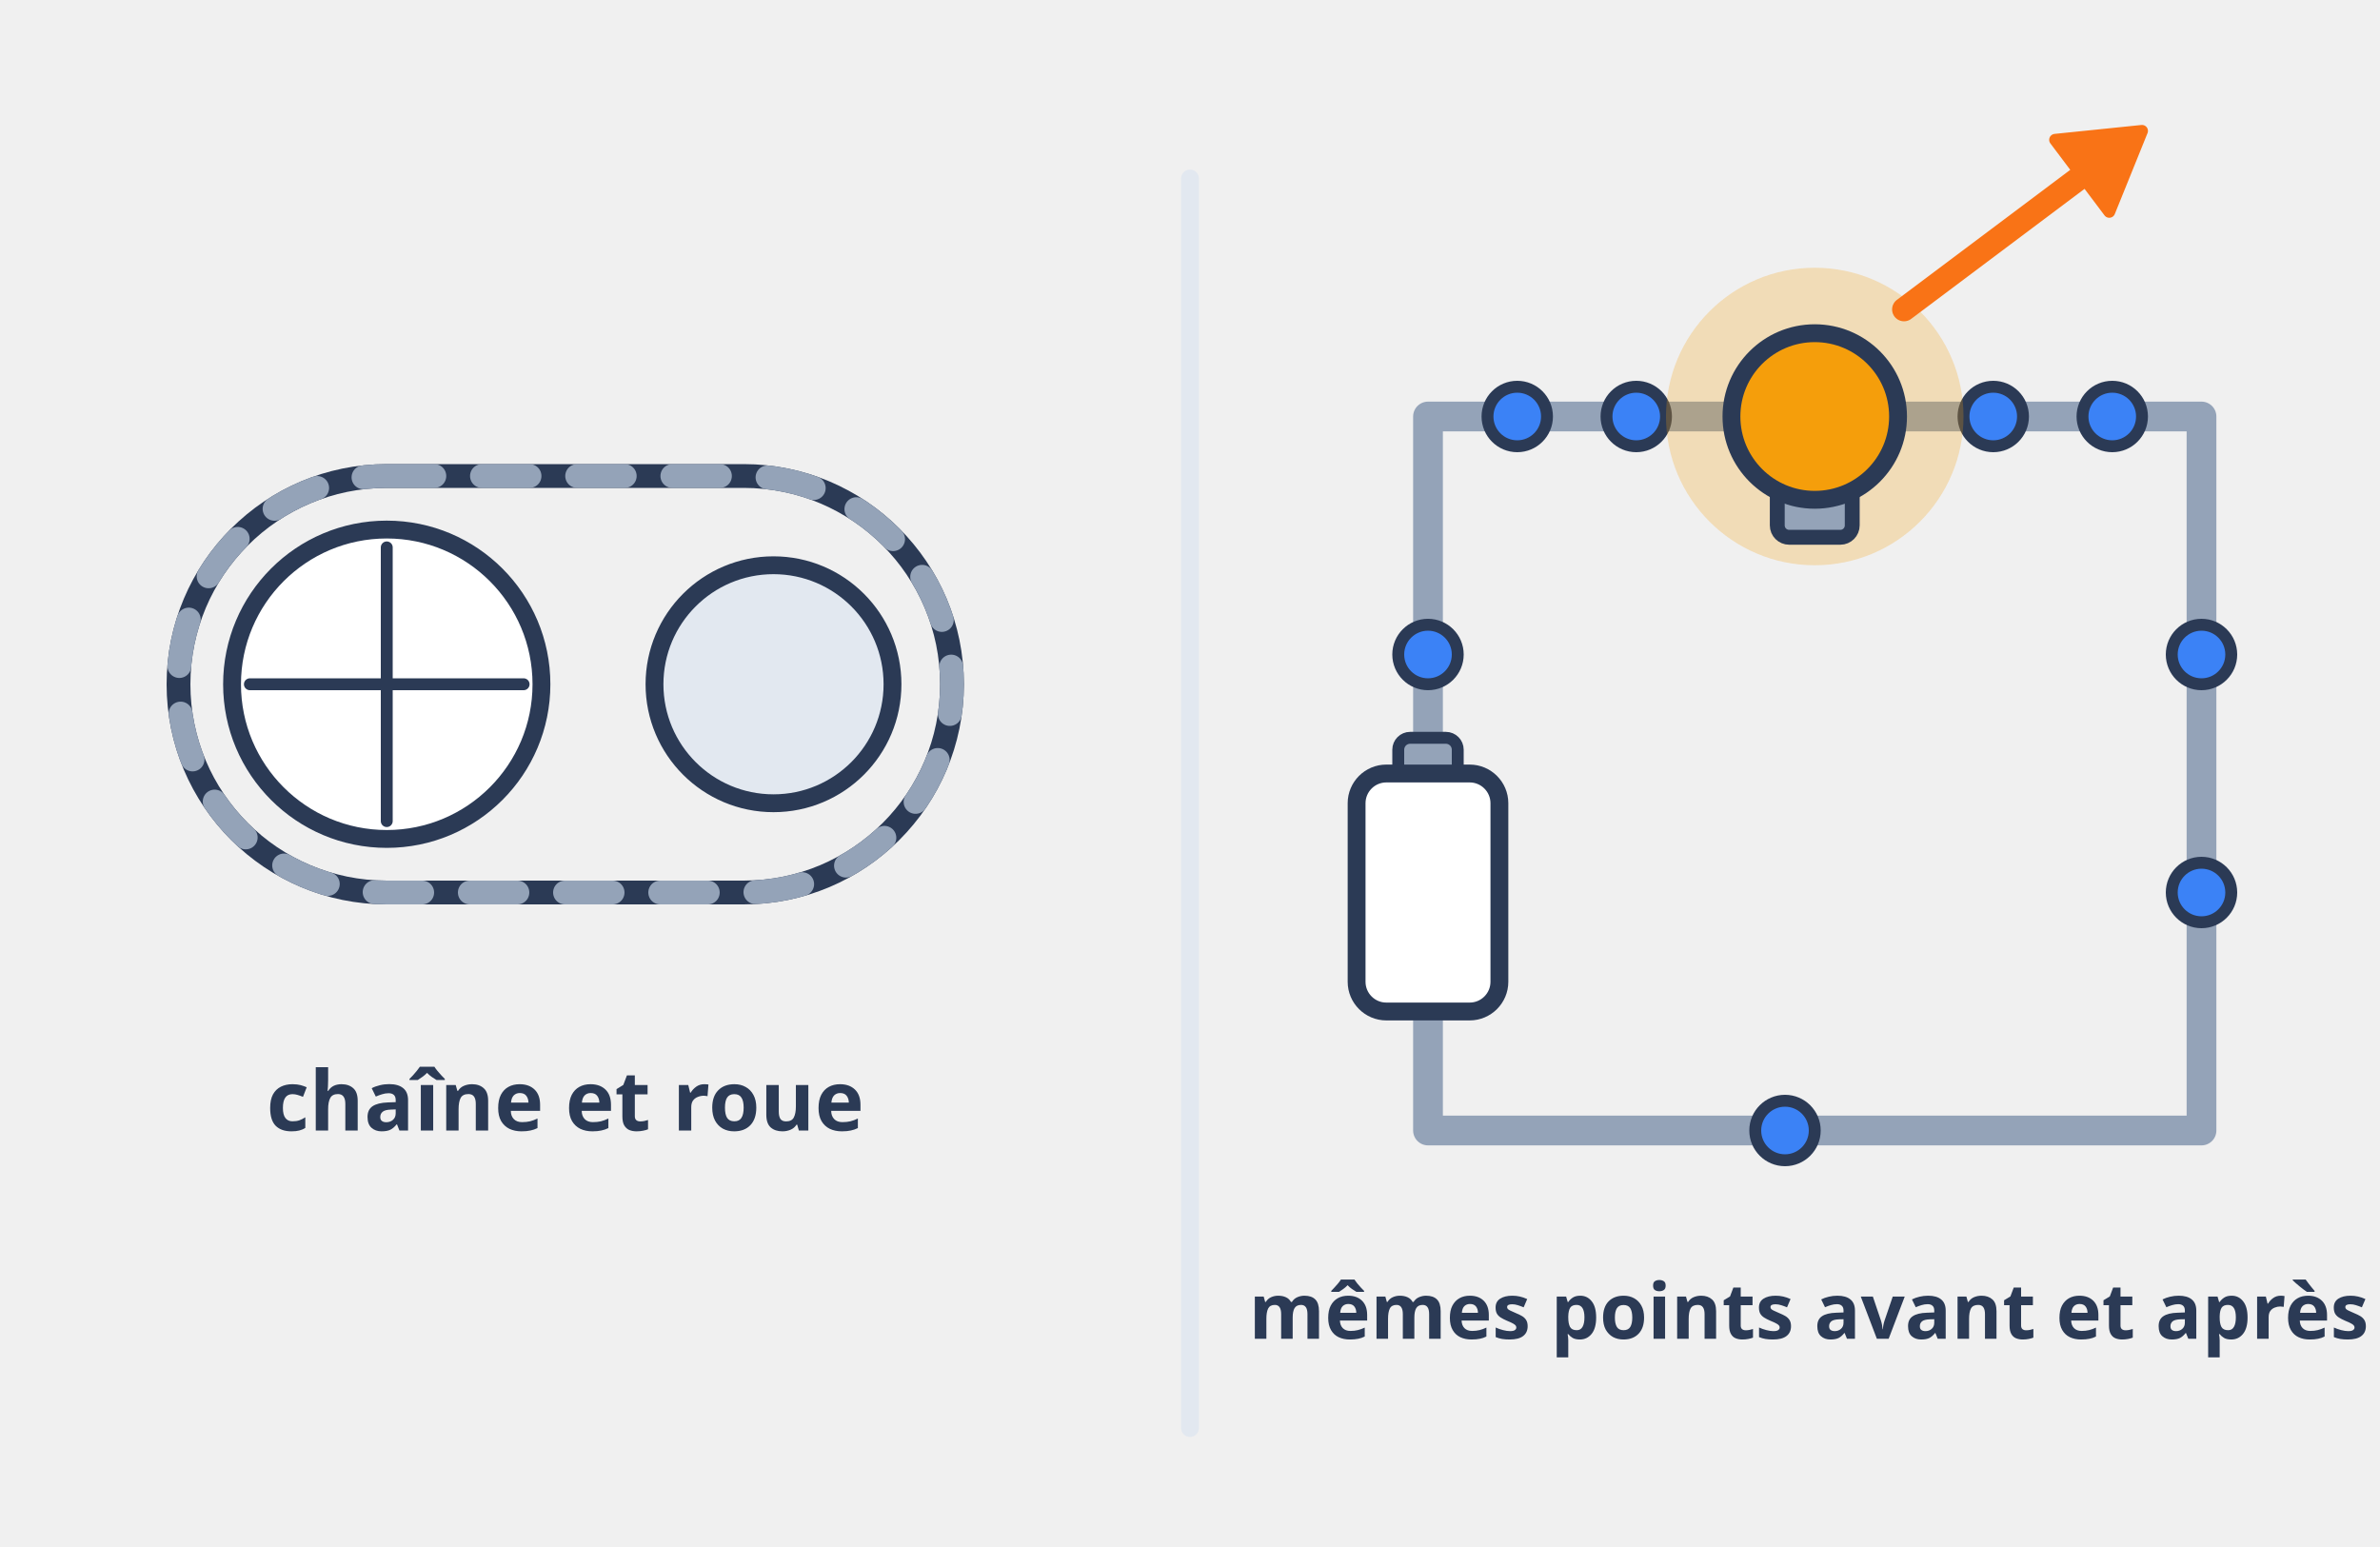
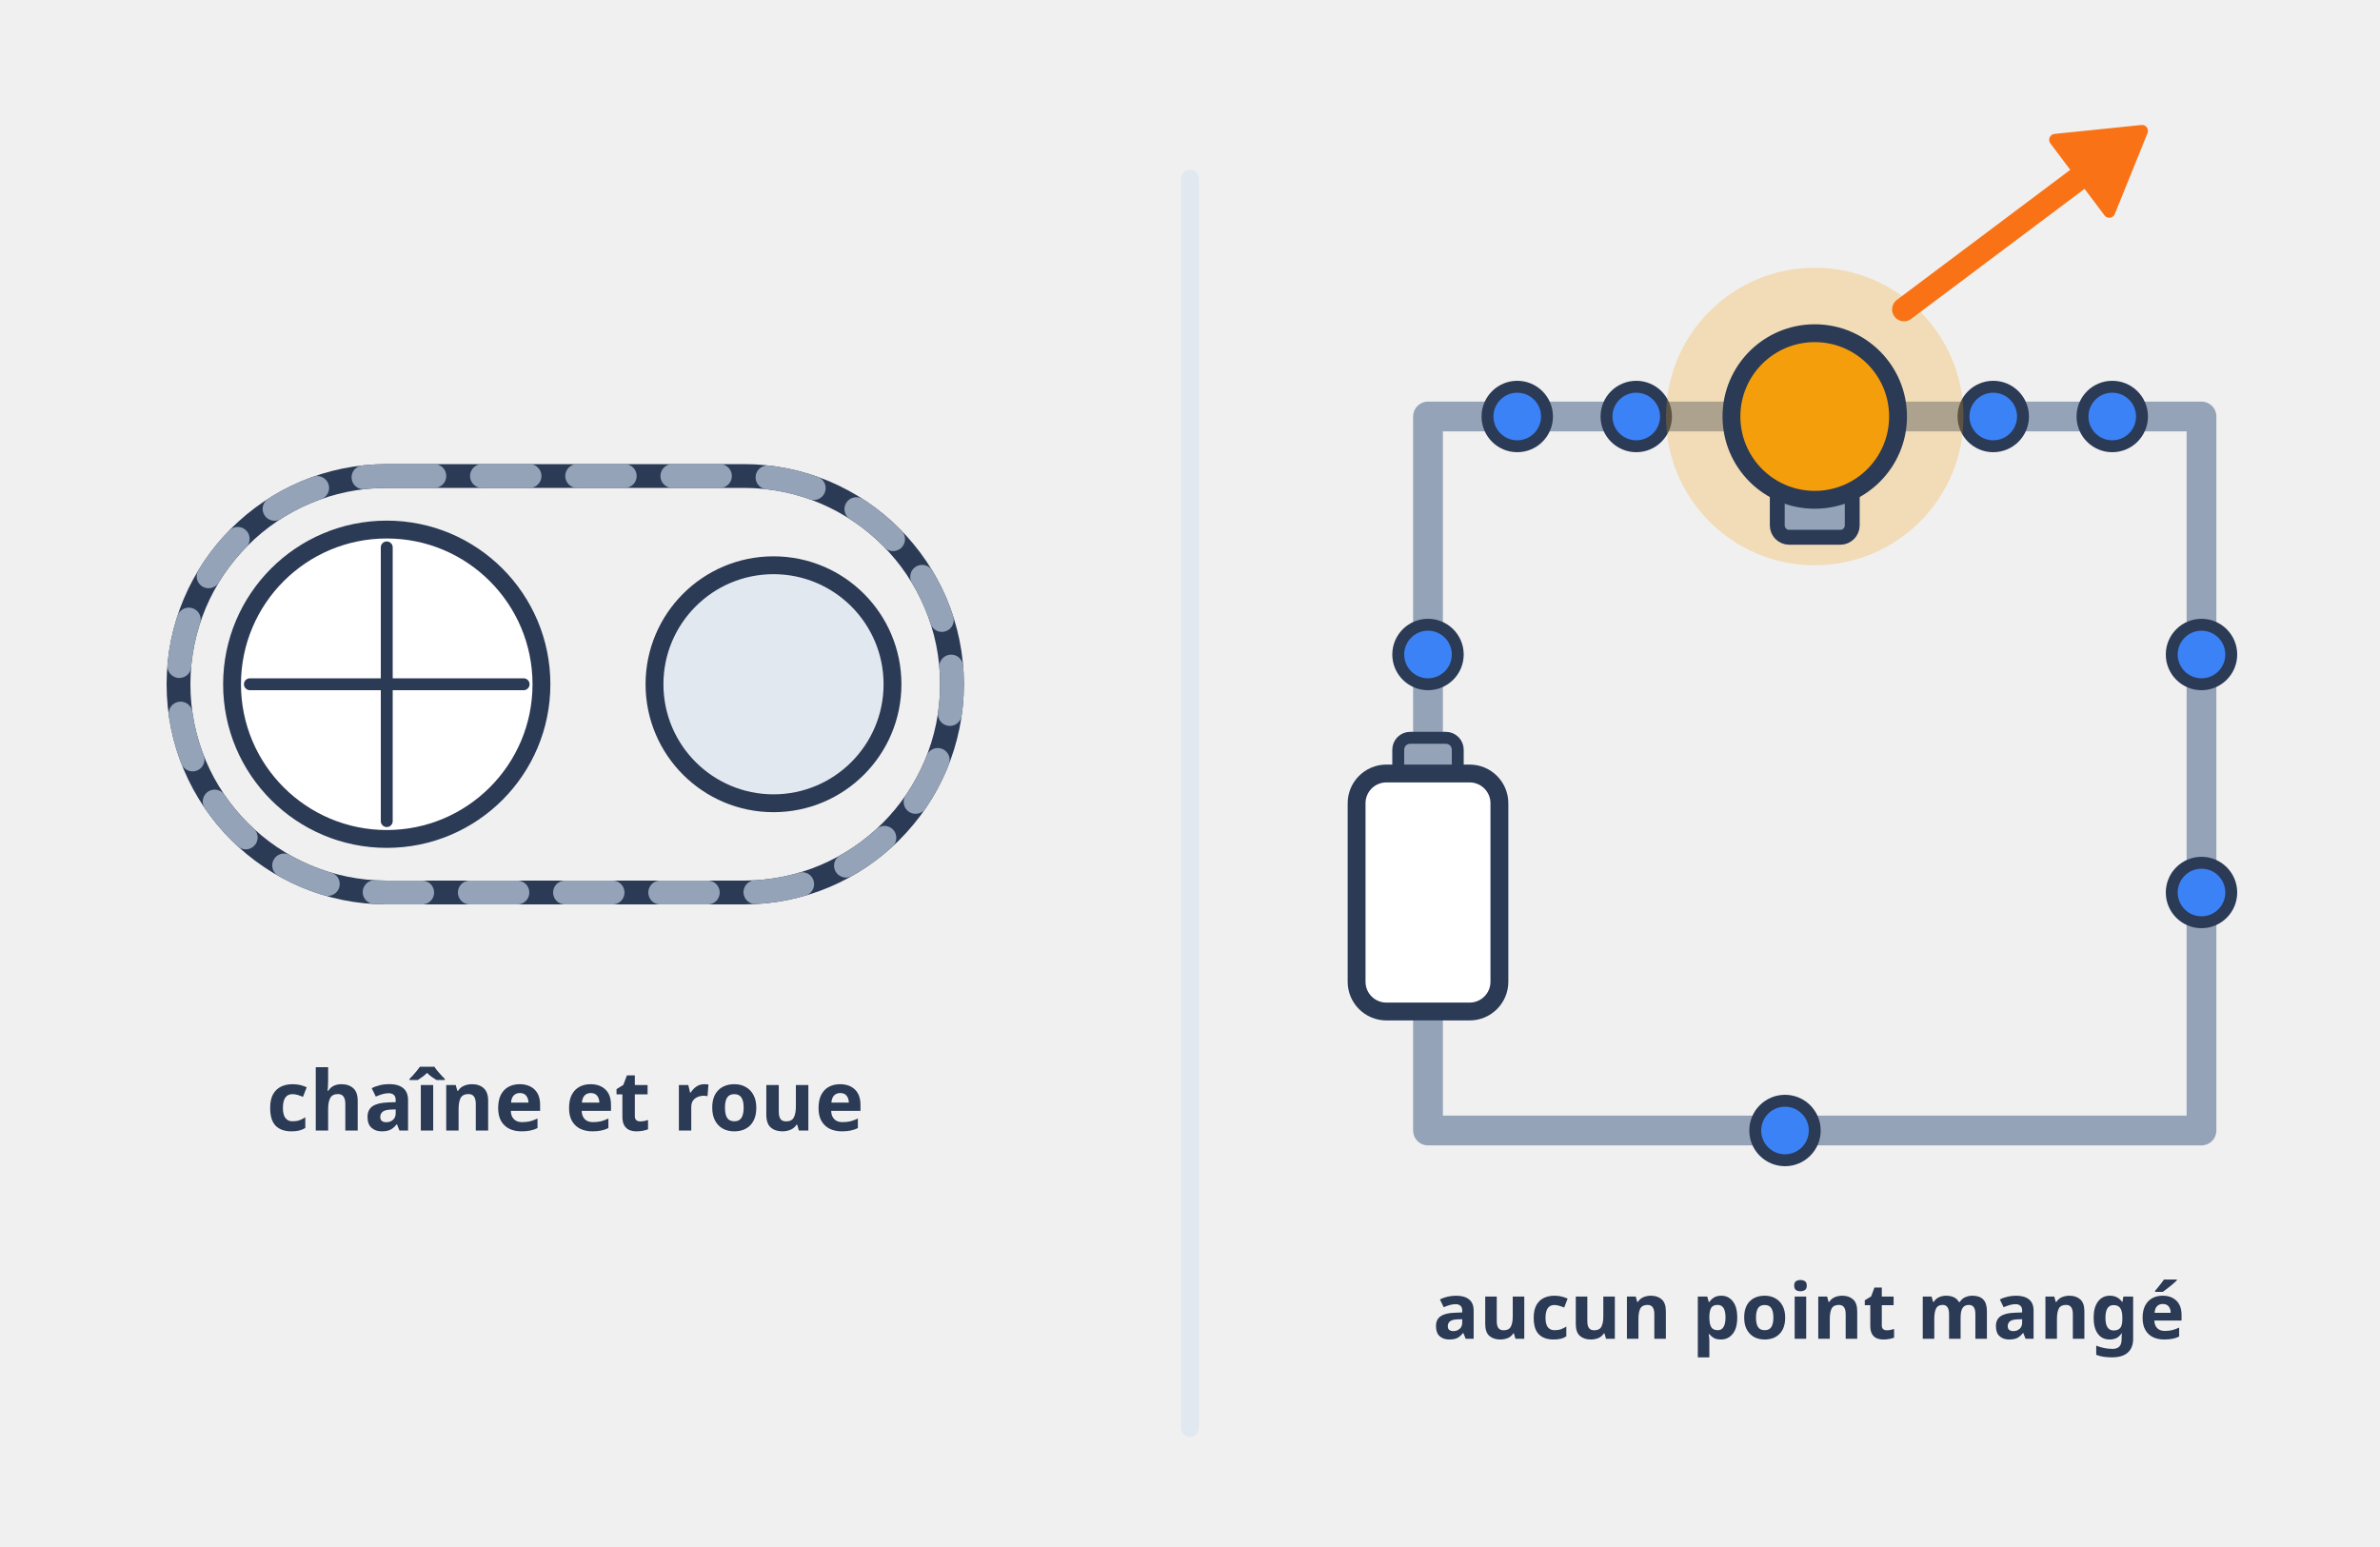
<svg xmlns="http://www.w3.org/2000/svg" viewBox="0 0 400 260" role="img">
  <style>.fl{stroke-dasharray:0 14;animation:fl 3s linear infinite}@keyframes fl{to{stroke-dashoffset:-56}}.da{stroke-dasharray:8 8;animation:da 2s linear infinite}@keyframes da{to{stroke-dashoffset:-32}}.pu{animation:pu 3s ease-in-out infinite}@keyframes pu{0%,100%{opacity:.35}50%{opacity:1}}.ro{transform-origin:65px 115px;animation:ro 4s linear infinite}@keyframes ro{to{transform:rotate(360deg)}}@media (prefers-reduced-motion: reduce){*{animation:none!important}}</style>
  <g font-family="system-ui, sans-serif" font-weight="600" text-anchor="middle" stroke-linecap="round" stroke-linejoin="round">
    <rect x="30" y="80" width="130" height="70" rx="35" fill="none" stroke="#2B3A55" stroke-width="4" />
    <rect x="30" y="80" width="130" height="70" rx="35" fill="none" stroke="#94A3B8" stroke-width="4" class="da" />
    <g class="ro">
      <circle cx="65" cy="115" r="26" fill="#FFFFFF" stroke="#2B3A55" stroke-width="3" />
      <line x1="65" y1="92" x2="65" y2="138" stroke="#2B3A55" stroke-width="2" />
      <line x1="42" y1="115" x2="88" y2="115" stroke="#2B3A55" stroke-width="2" />
    </g>
    <circle cx="130" cy="115" r="20" fill="#E2E8F0" stroke="#2B3A55" stroke-width="3" />
    <text x="95" y="190" font-size="14" fill="#2B3A55">chaîne et roue</text>
    <line x1="200" y1="30" x2="200" y2="240" stroke="#E2E8F0" stroke-width="3" />
    <path d="M240 70H370V190H240V70" stroke="#94A3B8" stroke-width="5" fill="none" />
    <circle cx="255" cy="70" r="5" fill="#3B82F6" stroke="#2B3A55" stroke-width="2" />
    <circle cx="275" cy="70" r="5" fill="#3B82F6" stroke="#2B3A55" stroke-width="2" />
    <circle cx="335" cy="70" r="5" fill="#3B82F6" stroke="#2B3A55" stroke-width="2" />
    <circle cx="355" cy="70" r="5" fill="#3B82F6" stroke="#2B3A55" stroke-width="2" />
    <circle cx="370" cy="110" r="5" fill="#3B82F6" stroke="#2B3A55" stroke-width="2" />
    <circle cx="370" cy="150" r="5" fill="#3B82F6" stroke="#2B3A55" stroke-width="2" />
    <circle cx="240" cy="110" r="5" fill="#3B82F6" stroke="#2B3A55" stroke-width="2" />
    <circle cx="300" cy="190" r="5" fill="#3B82F6" stroke="#2B3A55" stroke-width="2" />
    <circle cx="305" cy="70" r="25" fill="#F59E0B" stroke="none" stroke-width="0" opacity=".25" />
    <rect x="298.7" y="80.5" width="12.6" height="9.8" rx="2" fill="#94A3B8" stroke="#2B3A55" stroke-width="2.5" />
    <circle cx="305" cy="70" r="14" fill="#F59E0B" stroke="#2B3A55" stroke-width="3" />
    <rect x="235" y="124" width="10" height="7" rx="2" fill="#94A3B8" stroke="#2B3A55" stroke-width="2" />
    <rect x="228" y="130" width="24" height="40" rx="5" fill="#FFFFFF" stroke="#2B3A55" stroke-width="3" />
    <g class="pu">
      <line x1="320" y1="52" x2="349.92" y2="29.56" stroke="#F97316" stroke-width="4" />
      <polygon points="360.0,22.0 345.4,23.5 354.5,35.6" fill="#F97316" stroke="#F97316" stroke-width="2" />
    </g>
-     <text x="304" y="225" font-size="13" fill="#2B3A55">mêmes points avant et après</text>
+     <text x="304" y="225" font-size="13" fill="#2B3A55">aucun point mangé</text>
    <text x="375" y="20" font-size="13" fill="#2B3A55" />
  </g>
</svg>
